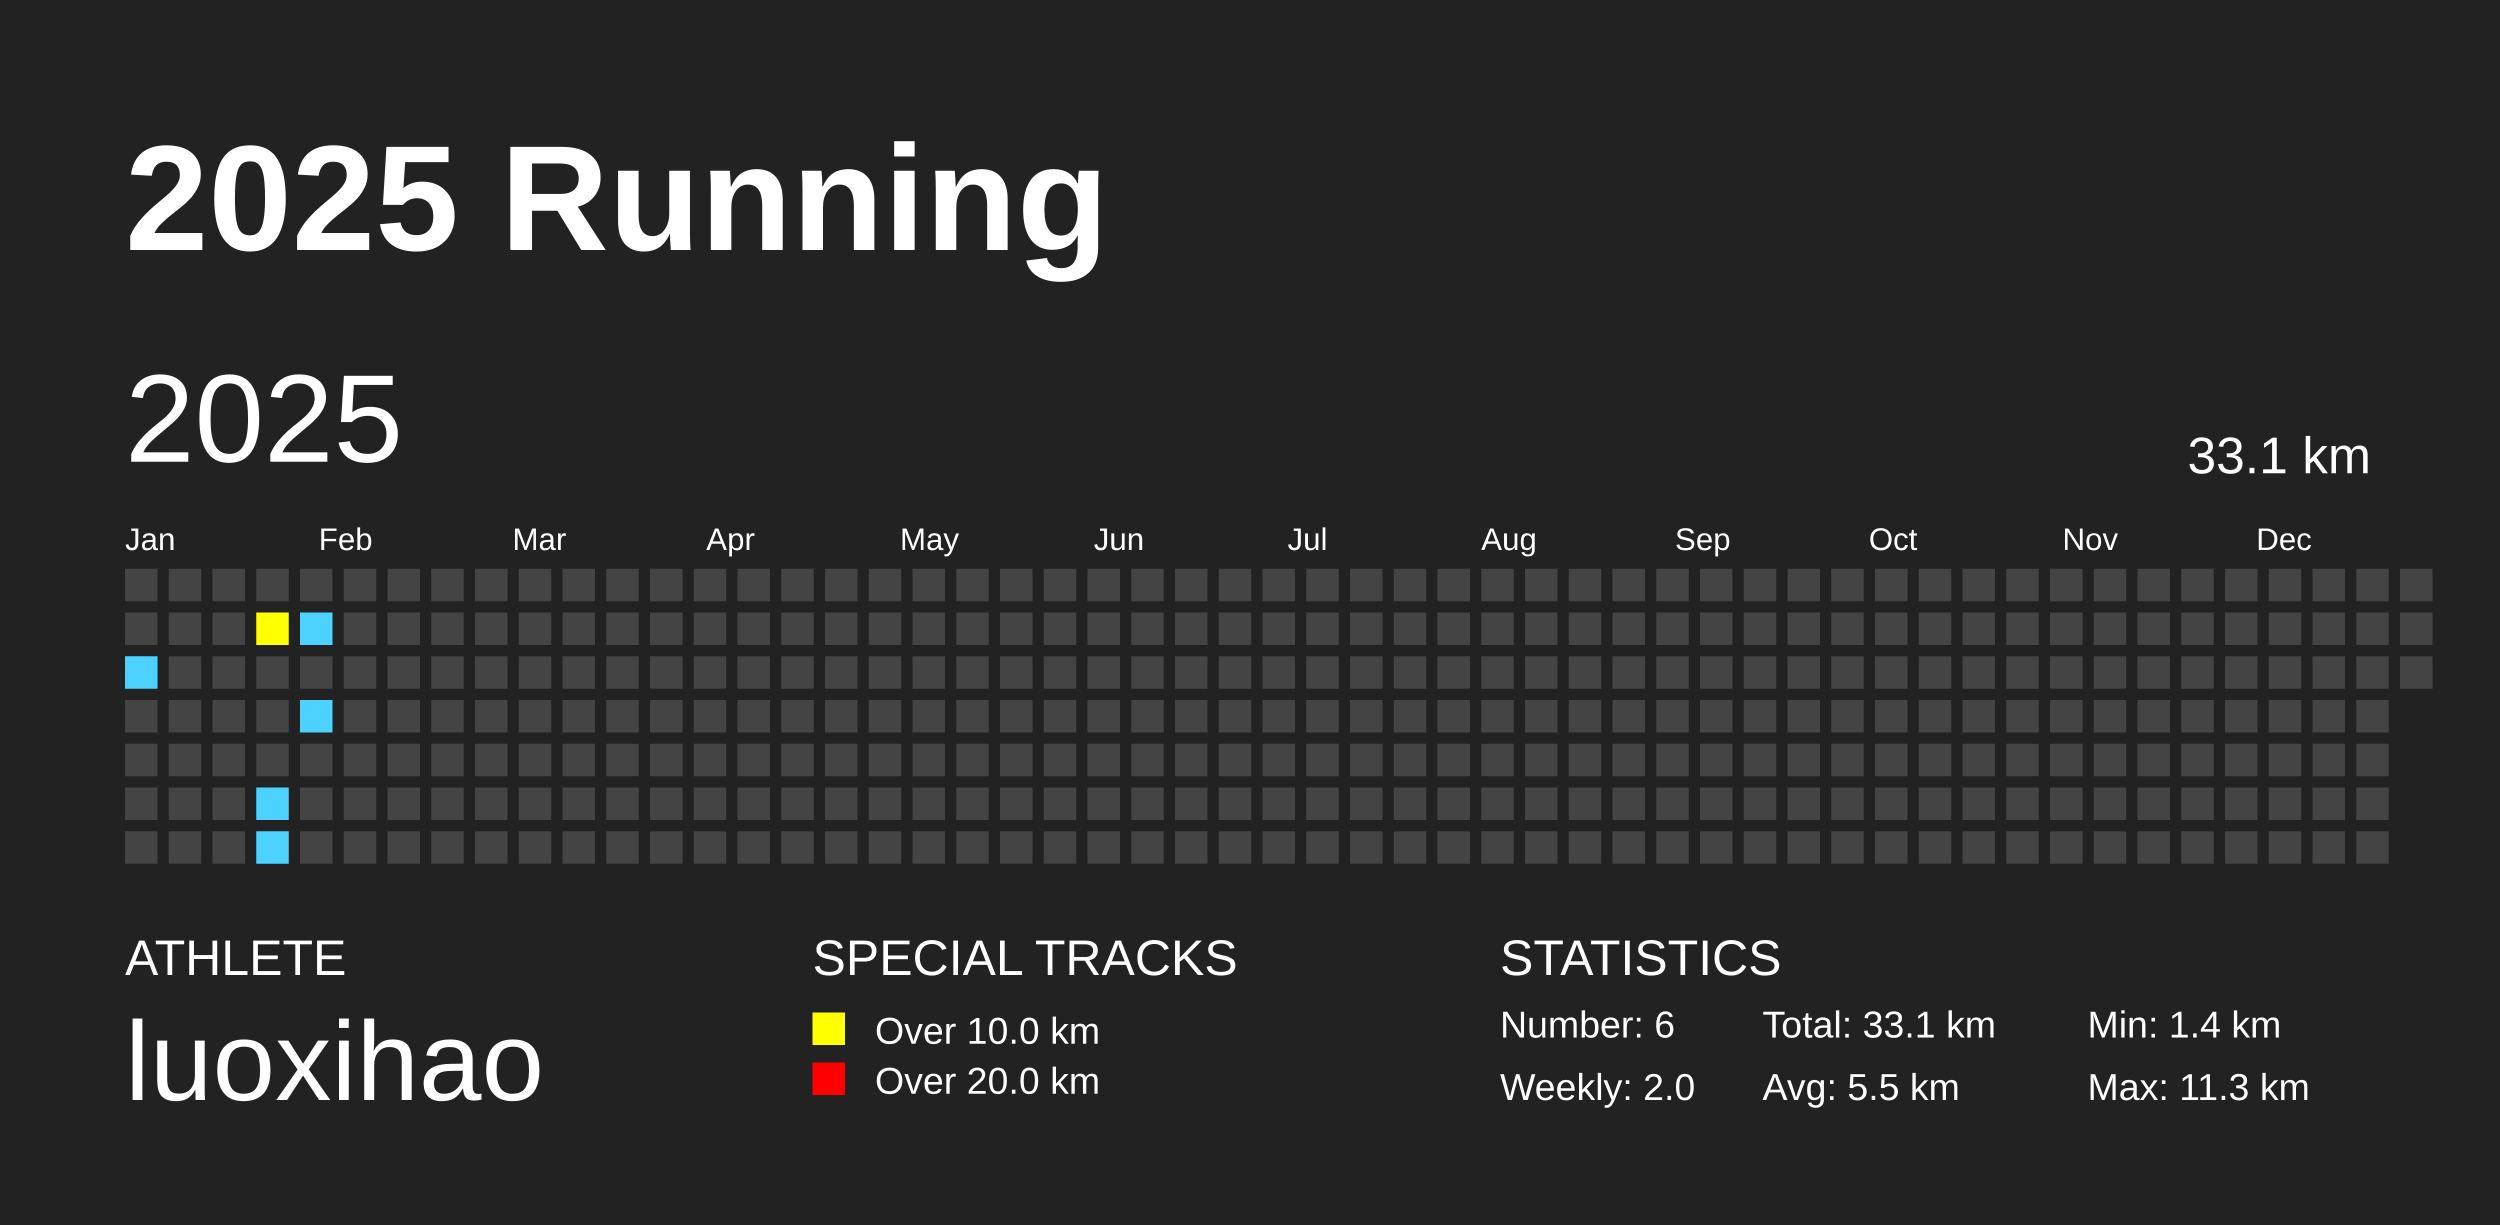
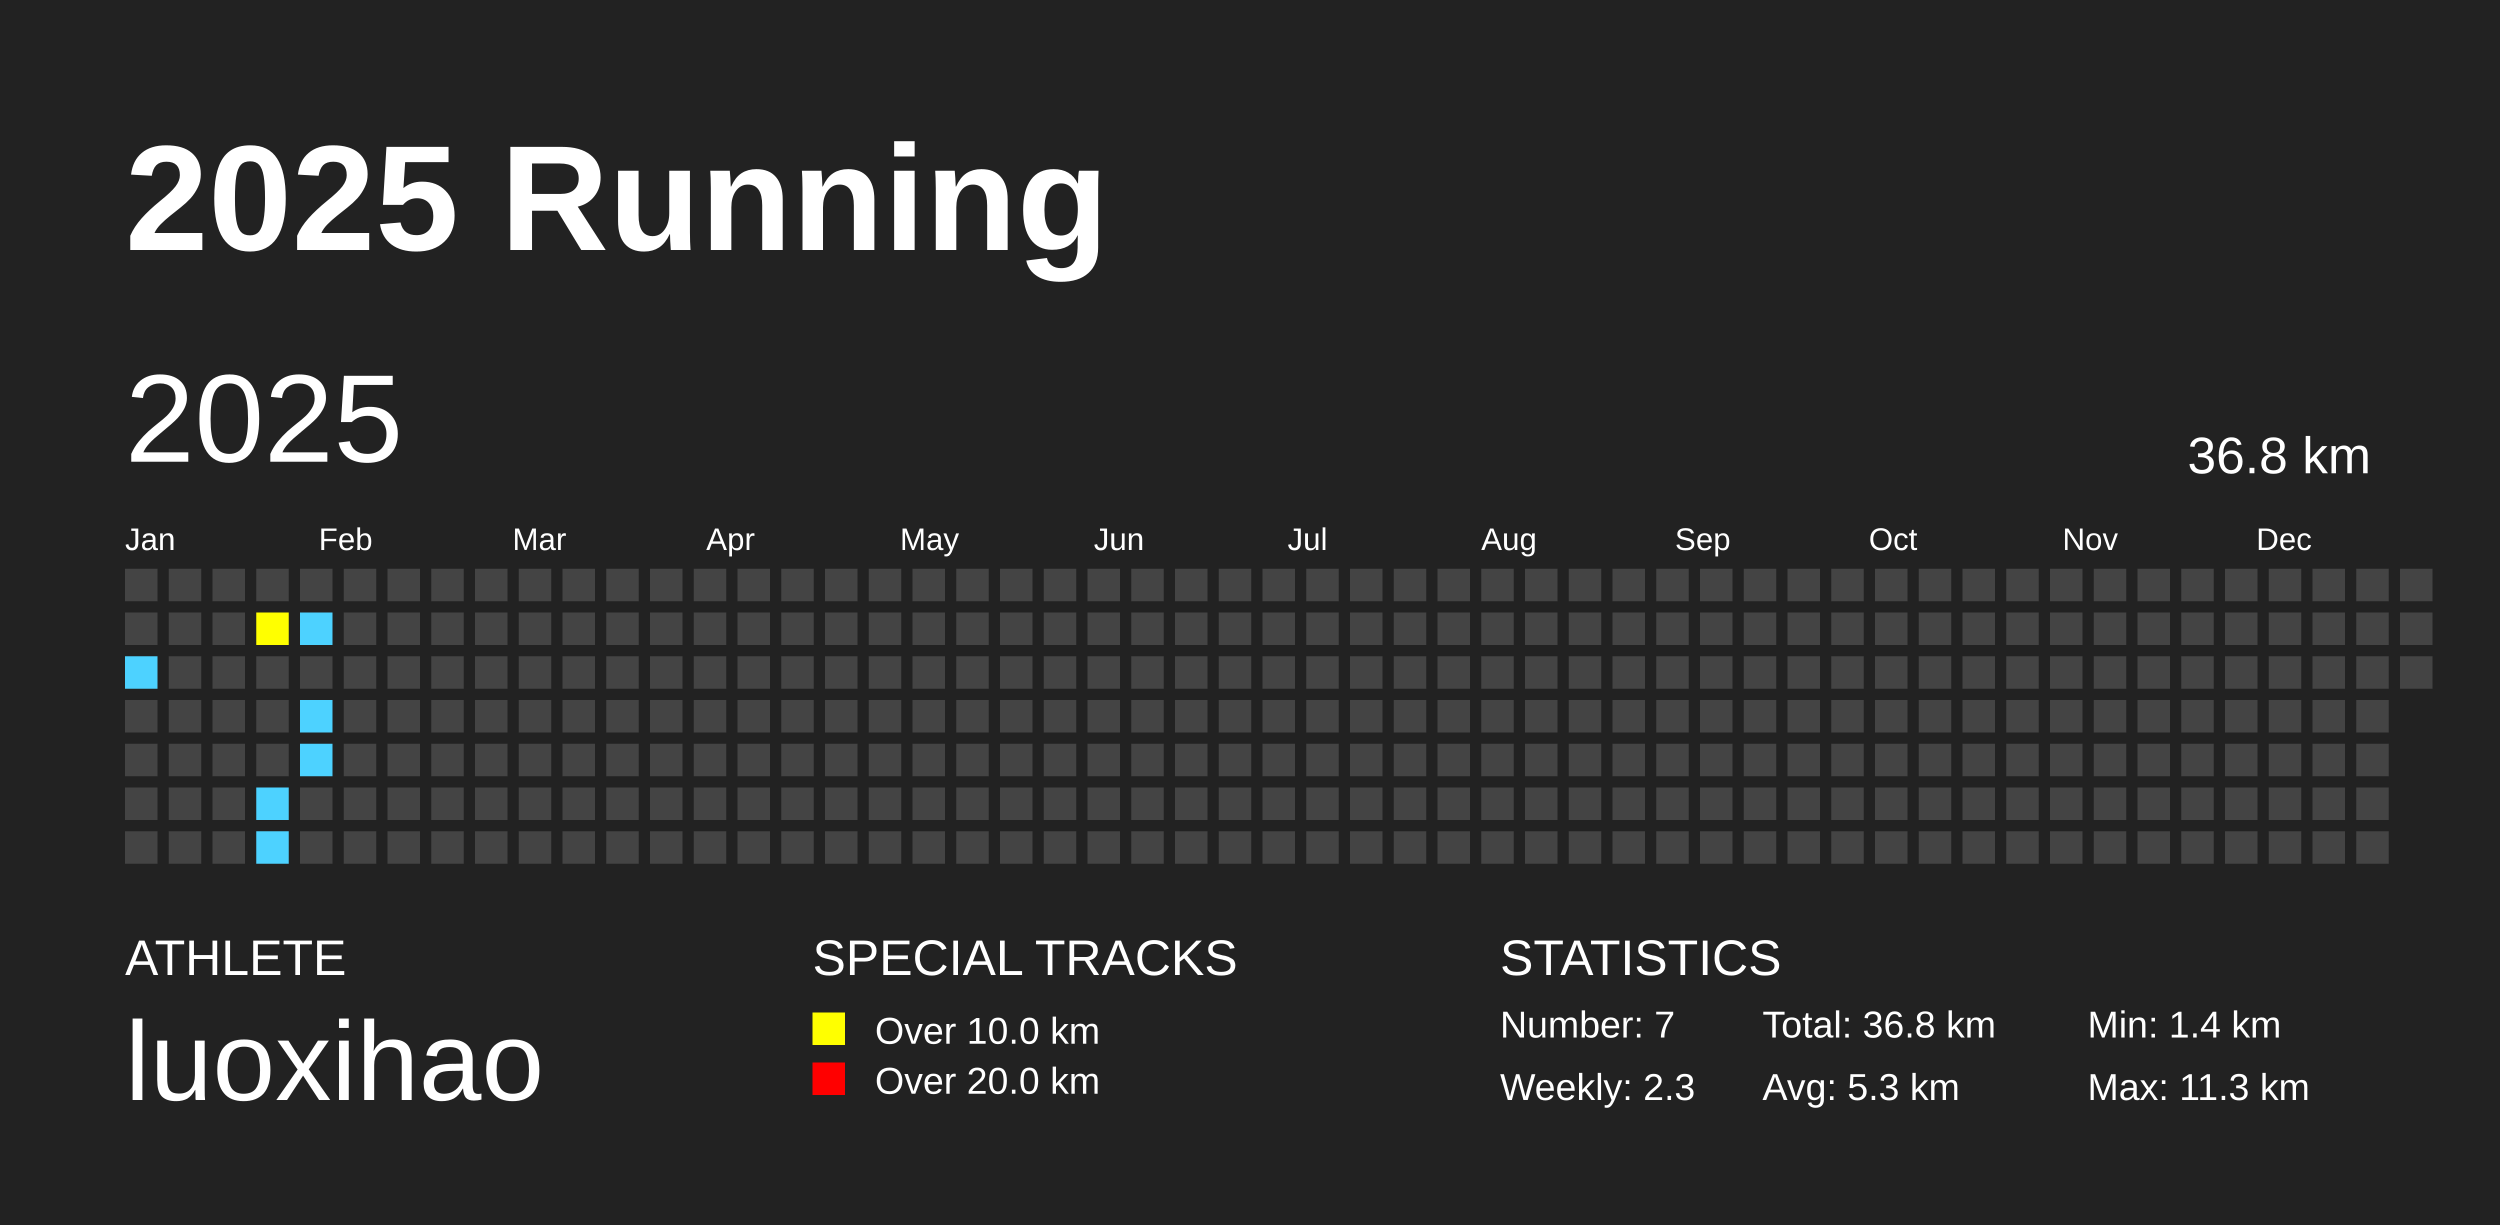
<svg xmlns="http://www.w3.org/2000/svg" baseProfile="full" height="98mm" version="1.1" viewBox="0,0,200,98" width="200mm">
  <defs />
  <rect fill="#222222" height="98" width="200" x="0" y="0" />
  <text fill="#FFFFFF" style="font-size:12px; font-family:Arial; font-weight:bold;" x="10" y="20">2025 Running</text>
  <text fill="#FFFFFF" style="font-size:4px; font-family:Arial" x="10" y="78">ATHLETE</text>
  <text fill="#FFFFFF" style="font-size:9px; font-family:Arial" x="10" y="88">luoxihao</text>
  <text fill="#FFFFFF" style="font-size:4px; font-family:Arial" x="65" y="78">SPECIAL TRACKS</text>
  <rect fill="yellow" height="2.6" width="2.6" x="65" y="81" />
  <text fill="#FFFFFF" style="font-size:3px; font-family:Arial" x="70" y="83.5">Over 10.0 km</text>
  <rect fill="red" height="2.6" width="2.6" x="65" y="85" />
  <text fill="#FFFFFF" style="font-size:3px; font-family:Arial" x="70" y="87.5">Over 20.0 km</text>
  <text fill="#FFFFFF" style="font-size:4px; font-family:Arial" x="120" y="78">STATISTICS</text>
-   <text fill="#FFFFFF" style="font-size:3px; font-family:Arial" x="120" y="83">Number: 6</text>
-   <text fill="#FFFFFF" style="font-size:3px; font-family:Arial" x="120" y="88">Weekly: 2.0</text>
-   <text fill="#FFFFFF" style="font-size:3px; font-family:Arial" x="141" y="83">Total: 33.1 km</text>
-   <text fill="#FFFFFF" style="font-size:3px; font-family:Arial" x="141" y="88">Avg: 5.5 km</text>
+   <text fill="#FFFFFF" style="font-size:3px; font-family:Arial" x="120" y="83">Number: 7</text>
+   <text fill="#FFFFFF" style="font-size:3px; font-family:Arial" x="120" y="88">Weekly: 2.3</text>
+   <text fill="#FFFFFF" style="font-size:3px; font-family:Arial" x="141" y="83">Total: 36.8 km</text>
+   <text fill="#FFFFFF" style="font-size:3px; font-family:Arial" x="141" y="88">Avg: 5.3 km</text>
  <text fill="#FFFFFF" style="font-size:3px; font-family:Arial" x="167" y="83">Min: 1.4 km</text>
  <text fill="#FFFFFF" style="font-size:3px; font-family:Arial" x="167" y="88">Max: 11.3 km</text>
  <text dominant-baseline="hanging" fill="#FFFFFF" style="font-size:10.0px; font-family:Arial;" x="10" y="30">2025</text>
-   <text dominant-baseline="hanging" fill="#FFFFFF" style="font-size:4.125px; font-family:Arial;" x="175" y="35">33.1 km</text>
+   <text dominant-baseline="hanging" fill="#FFFFFF" style="font-size:4.125px; font-family:Arial;" x="175" y="35">36.8 km</text>
  <text fill="#FFFFFF" style="font-size:2.5px; font-family:Arial" x="10.0" y="44">Jan</text>
  <text fill="#FFFFFF" style="font-size:2.5px; font-family:Arial" x="25.5" y="44">Feb</text>
  <text fill="#FFFFFF" style="font-size:2.5px; font-family:Arial" x="41.0" y="44">Mar</text>
  <text fill="#FFFFFF" style="font-size:2.5px; font-family:Arial" x="56.5" y="44">Apr</text>
  <text fill="#FFFFFF" style="font-size:2.5px; font-family:Arial" x="72.0" y="44">May</text>
  <text fill="#FFFFFF" style="font-size:2.5px; font-family:Arial" x="87.5" y="44">Jun</text>
  <text fill="#FFFFFF" style="font-size:2.5px; font-family:Arial" x="103.0" y="44">Jul</text>
  <text fill="#FFFFFF" style="font-size:2.5px; font-family:Arial" x="118.5" y="44">Aug</text>
  <text fill="#FFFFFF" style="font-size:2.5px; font-family:Arial" x="134.0" y="44">Sep</text>
  <text fill="#FFFFFF" style="font-size:2.5px; font-family:Arial" x="149.5" y="44">Oct</text>
  <text fill="#FFFFFF" style="font-size:2.5px; font-family:Arial" x="165.0" y="44">Nov</text>
  <text fill="#FFFFFF" style="font-size:2.5px; font-family:Arial" x="180.5" y="44">Dec</text>
  <rect fill="#444444" height="2.6" width="2.6" x="10.0" y="45.5" />
  <rect fill="#444444" height="2.6" width="2.6" x="10.0" y="49.0" />
  <rect fill="#4DD2FF" height="2.6" width="2.6" x="10.0" y="52.5" />
  <rect fill="#444444" height="2.6" width="2.6" x="10.0" y="56.0" />
  <rect fill="#444444" height="2.6" width="2.6" x="10.0" y="59.5" />
  <rect fill="#444444" height="2.6" width="2.6" x="10.0" y="63.0" />
  <rect fill="#444444" height="2.6" width="2.6" x="10.0" y="66.5" />
  <rect fill="#444444" height="2.6" width="2.6" x="13.5" y="45.5" />
  <rect fill="#444444" height="2.6" width="2.6" x="13.5" y="49.0" />
  <rect fill="#444444" height="2.6" width="2.6" x="13.5" y="52.5" />
  <rect fill="#444444" height="2.6" width="2.6" x="13.5" y="56.0" />
  <rect fill="#444444" height="2.6" width="2.6" x="13.5" y="59.5" />
  <rect fill="#444444" height="2.6" width="2.6" x="13.5" y="63.0" />
  <rect fill="#444444" height="2.6" width="2.6" x="13.5" y="66.5" />
  <rect fill="#444444" height="2.6" width="2.6" x="17.0" y="45.5" />
  <rect fill="#444444" height="2.6" width="2.6" x="17.0" y="49.0" />
  <rect fill="#444444" height="2.6" width="2.6" x="17.0" y="52.5" />
  <rect fill="#444444" height="2.6" width="2.6" x="17.0" y="56.0" />
  <rect fill="#444444" height="2.6" width="2.6" x="17.0" y="59.5" />
  <rect fill="#444444" height="2.6" width="2.6" x="17.0" y="63.0" />
  <rect fill="#444444" height="2.6" width="2.6" x="17.0" y="66.5" />
  <rect fill="#444444" height="2.6" width="2.6" x="20.5" y="45.5" />
  <rect fill="yellow" height="2.6" width="2.6" x="20.5" y="49.0" />
  <rect fill="#444444" height="2.6" width="2.6" x="20.5" y="52.5" />
  <rect fill="#444444" height="2.6" width="2.6" x="20.5" y="56.0" />
  <rect fill="#444444" height="2.6" width="2.6" x="20.5" y="59.5" />
  <rect fill="#4DD2FF" height="2.6" width="2.6" x="20.5" y="63.0" />
  <rect fill="#4DD2FF" height="2.6" width="2.6" x="20.5" y="66.5" />
  <rect fill="#444444" height="2.6" width="2.6" x="24.0" y="45.5" />
  <rect fill="#4DD2FF" height="2.6" width="2.6" x="24.0" y="49.0" />
  <rect fill="#444444" height="2.6" width="2.6" x="24.0" y="52.5" />
  <rect fill="#4DD2FF" height="2.6" width="2.6" x="24.0" y="56.0" />
-   <rect fill="#444444" height="2.6" width="2.6" x="24.0" y="59.5" />
+   <rect fill="#4DD2FF" height="2.6" width="2.6" x="24.0" y="59.5" />
  <rect fill="#444444" height="2.6" width="2.6" x="24.0" y="63.0" />
  <rect fill="#444444" height="2.6" width="2.6" x="24.0" y="66.5" />
  <rect fill="#444444" height="2.6" width="2.6" x="27.5" y="45.5" />
  <rect fill="#444444" height="2.6" width="2.6" x="27.5" y="49.0" />
  <rect fill="#444444" height="2.6" width="2.6" x="27.5" y="52.5" />
  <rect fill="#444444" height="2.6" width="2.6" x="27.5" y="56.0" />
  <rect fill="#444444" height="2.6" width="2.6" x="27.5" y="59.5" />
  <rect fill="#444444" height="2.6" width="2.6" x="27.5" y="63.0" />
  <rect fill="#444444" height="2.6" width="2.6" x="27.5" y="66.5" />
  <rect fill="#444444" height="2.6" width="2.6" x="31.0" y="45.5" />
  <rect fill="#444444" height="2.6" width="2.6" x="31.0" y="49.0" />
  <rect fill="#444444" height="2.6" width="2.6" x="31.0" y="52.5" />
  <rect fill="#444444" height="2.6" width="2.6" x="31.0" y="56.0" />
  <rect fill="#444444" height="2.6" width="2.6" x="31.0" y="59.5" />
  <rect fill="#444444" height="2.6" width="2.6" x="31.0" y="63.0" />
  <rect fill="#444444" height="2.6" width="2.6" x="31.0" y="66.5" />
  <rect fill="#444444" height="2.6" width="2.6" x="34.5" y="45.5" />
  <rect fill="#444444" height="2.6" width="2.6" x="34.5" y="49.0" />
  <rect fill="#444444" height="2.6" width="2.6" x="34.5" y="52.5" />
  <rect fill="#444444" height="2.6" width="2.6" x="34.5" y="56.0" />
  <rect fill="#444444" height="2.6" width="2.6" x="34.5" y="59.5" />
  <rect fill="#444444" height="2.6" width="2.6" x="34.5" y="63.0" />
  <rect fill="#444444" height="2.6" width="2.6" x="34.5" y="66.5" />
  <rect fill="#444444" height="2.6" width="2.6" x="38.0" y="45.5" />
  <rect fill="#444444" height="2.6" width="2.6" x="38.0" y="49.0" />
  <rect fill="#444444" height="2.6" width="2.6" x="38.0" y="52.5" />
  <rect fill="#444444" height="2.6" width="2.6" x="38.0" y="56.0" />
  <rect fill="#444444" height="2.6" width="2.6" x="38.0" y="59.5" />
  <rect fill="#444444" height="2.6" width="2.6" x="38.0" y="63.0" />
  <rect fill="#444444" height="2.6" width="2.6" x="38.0" y="66.5" />
  <rect fill="#444444" height="2.6" width="2.6" x="41.5" y="45.5" />
  <rect fill="#444444" height="2.6" width="2.6" x="41.5" y="49.0" />
  <rect fill="#444444" height="2.6" width="2.6" x="41.5" y="52.5" />
  <rect fill="#444444" height="2.6" width="2.6" x="41.5" y="56.0" />
  <rect fill="#444444" height="2.6" width="2.6" x="41.5" y="59.5" />
  <rect fill="#444444" height="2.6" width="2.6" x="41.5" y="63.0" />
  <rect fill="#444444" height="2.6" width="2.6" x="41.5" y="66.5" />
  <rect fill="#444444" height="2.6" width="2.6" x="45.0" y="45.5" />
  <rect fill="#444444" height="2.6" width="2.6" x="45.0" y="49.0" />
  <rect fill="#444444" height="2.6" width="2.6" x="45.0" y="52.5" />
  <rect fill="#444444" height="2.6" width="2.6" x="45.0" y="56.0" />
  <rect fill="#444444" height="2.6" width="2.6" x="45.0" y="59.5" />
  <rect fill="#444444" height="2.6" width="2.6" x="45.0" y="63.0" />
  <rect fill="#444444" height="2.6" width="2.6" x="45.0" y="66.5" />
  <rect fill="#444444" height="2.6" width="2.6" x="48.5" y="45.5" />
  <rect fill="#444444" height="2.6" width="2.6" x="48.5" y="49.0" />
  <rect fill="#444444" height="2.6" width="2.6" x="48.5" y="52.5" />
  <rect fill="#444444" height="2.6" width="2.6" x="48.5" y="56.0" />
  <rect fill="#444444" height="2.6" width="2.6" x="48.5" y="59.5" />
  <rect fill="#444444" height="2.6" width="2.6" x="48.5" y="63.0" />
  <rect fill="#444444" height="2.6" width="2.6" x="48.5" y="66.5" />
  <rect fill="#444444" height="2.6" width="2.6" x="52.0" y="45.5" />
  <rect fill="#444444" height="2.6" width="2.6" x="52.0" y="49.0" />
  <rect fill="#444444" height="2.6" width="2.6" x="52.0" y="52.5" />
  <rect fill="#444444" height="2.6" width="2.6" x="52.0" y="56.0" />
  <rect fill="#444444" height="2.6" width="2.6" x="52.0" y="59.5" />
  <rect fill="#444444" height="2.6" width="2.6" x="52.0" y="63.0" />
  <rect fill="#444444" height="2.6" width="2.6" x="52.0" y="66.5" />
  <rect fill="#444444" height="2.6" width="2.6" x="55.5" y="45.5" />
  <rect fill="#444444" height="2.6" width="2.6" x="55.5" y="49.0" />
  <rect fill="#444444" height="2.6" width="2.6" x="55.5" y="52.5" />
  <rect fill="#444444" height="2.6" width="2.6" x="55.5" y="56.0" />
  <rect fill="#444444" height="2.6" width="2.6" x="55.5" y="59.5" />
  <rect fill="#444444" height="2.6" width="2.6" x="55.5" y="63.0" />
  <rect fill="#444444" height="2.6" width="2.6" x="55.5" y="66.5" />
  <rect fill="#444444" height="2.6" width="2.6" x="59.0" y="45.5" />
  <rect fill="#444444" height="2.6" width="2.6" x="59.0" y="49.0" />
  <rect fill="#444444" height="2.6" width="2.6" x="59.0" y="52.5" />
  <rect fill="#444444" height="2.6" width="2.6" x="59.0" y="56.0" />
  <rect fill="#444444" height="2.6" width="2.6" x="59.0" y="59.5" />
  <rect fill="#444444" height="2.6" width="2.6" x="59.0" y="63.0" />
  <rect fill="#444444" height="2.6" width="2.6" x="59.0" y="66.5" />
  <rect fill="#444444" height="2.6" width="2.6" x="62.5" y="45.5" />
  <rect fill="#444444" height="2.6" width="2.6" x="62.5" y="49.0" />
  <rect fill="#444444" height="2.6" width="2.6" x="62.5" y="52.5" />
  <rect fill="#444444" height="2.6" width="2.6" x="62.5" y="56.0" />
  <rect fill="#444444" height="2.6" width="2.6" x="62.5" y="59.5" />
  <rect fill="#444444" height="2.6" width="2.6" x="62.5" y="63.0" />
  <rect fill="#444444" height="2.6" width="2.6" x="62.5" y="66.5" />
  <rect fill="#444444" height="2.6" width="2.6" x="66.0" y="45.5" />
  <rect fill="#444444" height="2.6" width="2.6" x="66.0" y="49.0" />
  <rect fill="#444444" height="2.6" width="2.6" x="66.0" y="52.5" />
  <rect fill="#444444" height="2.6" width="2.6" x="66.0" y="56.0" />
  <rect fill="#444444" height="2.6" width="2.6" x="66.0" y="59.5" />
  <rect fill="#444444" height="2.6" width="2.6" x="66.0" y="63.0" />
  <rect fill="#444444" height="2.6" width="2.6" x="66.0" y="66.5" />
  <rect fill="#444444" height="2.6" width="2.6" x="69.5" y="45.5" />
  <rect fill="#444444" height="2.6" width="2.6" x="69.5" y="49.0" />
  <rect fill="#444444" height="2.6" width="2.6" x="69.5" y="52.5" />
  <rect fill="#444444" height="2.6" width="2.6" x="69.5" y="56.0" />
  <rect fill="#444444" height="2.6" width="2.6" x="69.5" y="59.5" />
  <rect fill="#444444" height="2.6" width="2.6" x="69.5" y="63.0" />
  <rect fill="#444444" height="2.6" width="2.6" x="69.5" y="66.5" />
  <rect fill="#444444" height="2.6" width="2.6" x="73.0" y="45.5" />
  <rect fill="#444444" height="2.6" width="2.6" x="73.0" y="49.0" />
  <rect fill="#444444" height="2.6" width="2.6" x="73.0" y="52.5" />
  <rect fill="#444444" height="2.6" width="2.6" x="73.0" y="56.0" />
  <rect fill="#444444" height="2.6" width="2.6" x="73.0" y="59.5" />
  <rect fill="#444444" height="2.6" width="2.6" x="73.0" y="63.0" />
  <rect fill="#444444" height="2.6" width="2.6" x="73.0" y="66.5" />
  <rect fill="#444444" height="2.6" width="2.6" x="76.5" y="45.5" />
  <rect fill="#444444" height="2.6" width="2.6" x="76.5" y="49.0" />
  <rect fill="#444444" height="2.6" width="2.6" x="76.5" y="52.5" />
  <rect fill="#444444" height="2.6" width="2.6" x="76.5" y="56.0" />
  <rect fill="#444444" height="2.6" width="2.6" x="76.5" y="59.5" />
  <rect fill="#444444" height="2.6" width="2.6" x="76.5" y="63.0" />
  <rect fill="#444444" height="2.6" width="2.6" x="76.5" y="66.5" />
  <rect fill="#444444" height="2.6" width="2.6" x="80.0" y="45.5" />
  <rect fill="#444444" height="2.6" width="2.6" x="80.0" y="49.0" />
  <rect fill="#444444" height="2.6" width="2.6" x="80.0" y="52.5" />
  <rect fill="#444444" height="2.6" width="2.6" x="80.0" y="56.0" />
  <rect fill="#444444" height="2.6" width="2.6" x="80.0" y="59.5" />
  <rect fill="#444444" height="2.6" width="2.6" x="80.0" y="63.0" />
  <rect fill="#444444" height="2.6" width="2.6" x="80.0" y="66.5" />
  <rect fill="#444444" height="2.6" width="2.6" x="83.5" y="45.5" />
  <rect fill="#444444" height="2.6" width="2.6" x="83.5" y="49.0" />
  <rect fill="#444444" height="2.6" width="2.6" x="83.5" y="52.5" />
  <rect fill="#444444" height="2.6" width="2.6" x="83.5" y="56.0" />
  <rect fill="#444444" height="2.6" width="2.6" x="83.5" y="59.5" />
  <rect fill="#444444" height="2.6" width="2.6" x="83.5" y="63.0" />
  <rect fill="#444444" height="2.6" width="2.6" x="83.5" y="66.5" />
  <rect fill="#444444" height="2.6" width="2.6" x="87.0" y="45.5" />
  <rect fill="#444444" height="2.6" width="2.6" x="87.0" y="49.0" />
  <rect fill="#444444" height="2.6" width="2.6" x="87.0" y="52.5" />
  <rect fill="#444444" height="2.6" width="2.6" x="87.0" y="56.0" />
  <rect fill="#444444" height="2.6" width="2.6" x="87.0" y="59.5" />
  <rect fill="#444444" height="2.6" width="2.6" x="87.0" y="63.0" />
  <rect fill="#444444" height="2.6" width="2.6" x="87.0" y="66.5" />
  <rect fill="#444444" height="2.6" width="2.6" x="90.5" y="45.5" />
  <rect fill="#444444" height="2.6" width="2.6" x="90.5" y="49.0" />
  <rect fill="#444444" height="2.6" width="2.6" x="90.5" y="52.5" />
  <rect fill="#444444" height="2.6" width="2.6" x="90.5" y="56.0" />
  <rect fill="#444444" height="2.6" width="2.6" x="90.5" y="59.5" />
  <rect fill="#444444" height="2.6" width="2.6" x="90.5" y="63.0" />
  <rect fill="#444444" height="2.6" width="2.6" x="90.5" y="66.5" />
  <rect fill="#444444" height="2.6" width="2.6" x="94.0" y="45.5" />
  <rect fill="#444444" height="2.6" width="2.6" x="94.0" y="49.0" />
  <rect fill="#444444" height="2.6" width="2.6" x="94.0" y="52.5" />
  <rect fill="#444444" height="2.6" width="2.6" x="94.0" y="56.0" />
  <rect fill="#444444" height="2.6" width="2.6" x="94.0" y="59.5" />
  <rect fill="#444444" height="2.6" width="2.6" x="94.0" y="63.0" />
  <rect fill="#444444" height="2.6" width="2.6" x="94.0" y="66.5" />
  <rect fill="#444444" height="2.6" width="2.6" x="97.5" y="45.5" />
  <rect fill="#444444" height="2.6" width="2.6" x="97.5" y="49.0" />
  <rect fill="#444444" height="2.6" width="2.6" x="97.5" y="52.5" />
  <rect fill="#444444" height="2.6" width="2.6" x="97.5" y="56.0" />
  <rect fill="#444444" height="2.6" width="2.6" x="97.5" y="59.5" />
  <rect fill="#444444" height="2.6" width="2.6" x="97.5" y="63.0" />
  <rect fill="#444444" height="2.6" width="2.6" x="97.5" y="66.5" />
  <rect fill="#444444" height="2.6" width="2.6" x="101.0" y="45.5" />
  <rect fill="#444444" height="2.6" width="2.6" x="101.0" y="49.0" />
  <rect fill="#444444" height="2.6" width="2.6" x="101.0" y="52.5" />
  <rect fill="#444444" height="2.6" width="2.6" x="101.0" y="56.0" />
  <rect fill="#444444" height="2.6" width="2.6" x="101.0" y="59.5" />
  <rect fill="#444444" height="2.6" width="2.6" x="101.0" y="63.0" />
  <rect fill="#444444" height="2.6" width="2.6" x="101.0" y="66.5" />
  <rect fill="#444444" height="2.6" width="2.6" x="104.5" y="45.5" />
  <rect fill="#444444" height="2.6" width="2.6" x="104.5" y="49.0" />
  <rect fill="#444444" height="2.6" width="2.6" x="104.5" y="52.5" />
  <rect fill="#444444" height="2.6" width="2.6" x="104.5" y="56.0" />
  <rect fill="#444444" height="2.6" width="2.6" x="104.5" y="59.5" />
  <rect fill="#444444" height="2.6" width="2.6" x="104.5" y="63.0" />
  <rect fill="#444444" height="2.6" width="2.6" x="104.5" y="66.5" />
  <rect fill="#444444" height="2.6" width="2.6" x="108.0" y="45.5" />
  <rect fill="#444444" height="2.6" width="2.6" x="108.0" y="49.0" />
  <rect fill="#444444" height="2.6" width="2.6" x="108.0" y="52.5" />
  <rect fill="#444444" height="2.6" width="2.6" x="108.0" y="56.0" />
  <rect fill="#444444" height="2.6" width="2.6" x="108.0" y="59.5" />
  <rect fill="#444444" height="2.6" width="2.6" x="108.0" y="63.0" />
  <rect fill="#444444" height="2.6" width="2.6" x="108.0" y="66.5" />
  <rect fill="#444444" height="2.6" width="2.6" x="111.5" y="45.5" />
  <rect fill="#444444" height="2.6" width="2.6" x="111.5" y="49.0" />
  <rect fill="#444444" height="2.6" width="2.6" x="111.5" y="52.5" />
  <rect fill="#444444" height="2.6" width="2.6" x="111.5" y="56.0" />
  <rect fill="#444444" height="2.6" width="2.6" x="111.5" y="59.5" />
  <rect fill="#444444" height="2.6" width="2.6" x="111.5" y="63.0" />
  <rect fill="#444444" height="2.6" width="2.6" x="111.5" y="66.5" />
  <rect fill="#444444" height="2.6" width="2.6" x="115.0" y="45.5" />
  <rect fill="#444444" height="2.6" width="2.6" x="115.0" y="49.0" />
  <rect fill="#444444" height="2.6" width="2.6" x="115.0" y="52.5" />
  <rect fill="#444444" height="2.6" width="2.6" x="115.0" y="56.0" />
  <rect fill="#444444" height="2.6" width="2.6" x="115.0" y="59.5" />
  <rect fill="#444444" height="2.6" width="2.6" x="115.0" y="63.0" />
  <rect fill="#444444" height="2.6" width="2.6" x="115.0" y="66.5" />
  <rect fill="#444444" height="2.6" width="2.6" x="118.5" y="45.5" />
  <rect fill="#444444" height="2.6" width="2.6" x="118.5" y="49.0" />
  <rect fill="#444444" height="2.6" width="2.6" x="118.5" y="52.5" />
  <rect fill="#444444" height="2.6" width="2.6" x="118.5" y="56.0" />
  <rect fill="#444444" height="2.6" width="2.6" x="118.5" y="59.5" />
  <rect fill="#444444" height="2.6" width="2.6" x="118.5" y="63.0" />
  <rect fill="#444444" height="2.6" width="2.6" x="118.5" y="66.5" />
  <rect fill="#444444" height="2.6" width="2.6" x="122.0" y="45.5" />
  <rect fill="#444444" height="2.6" width="2.6" x="122.0" y="49.0" />
  <rect fill="#444444" height="2.6" width="2.6" x="122.0" y="52.5" />
  <rect fill="#444444" height="2.6" width="2.6" x="122.0" y="56.0" />
  <rect fill="#444444" height="2.6" width="2.6" x="122.0" y="59.5" />
  <rect fill="#444444" height="2.6" width="2.6" x="122.0" y="63.0" />
  <rect fill="#444444" height="2.6" width="2.6" x="122.0" y="66.5" />
  <rect fill="#444444" height="2.6" width="2.6" x="125.5" y="45.5" />
  <rect fill="#444444" height="2.6" width="2.6" x="125.5" y="49.0" />
  <rect fill="#444444" height="2.6" width="2.6" x="125.5" y="52.5" />
  <rect fill="#444444" height="2.6" width="2.6" x="125.5" y="56.0" />
  <rect fill="#444444" height="2.6" width="2.6" x="125.5" y="59.5" />
  <rect fill="#444444" height="2.6" width="2.6" x="125.5" y="63.0" />
  <rect fill="#444444" height="2.6" width="2.6" x="125.5" y="66.5" />
  <rect fill="#444444" height="2.6" width="2.6" x="129.0" y="45.5" />
  <rect fill="#444444" height="2.6" width="2.6" x="129.0" y="49.0" />
  <rect fill="#444444" height="2.6" width="2.6" x="129.0" y="52.5" />
  <rect fill="#444444" height="2.6" width="2.6" x="129.0" y="56.0" />
  <rect fill="#444444" height="2.6" width="2.6" x="129.0" y="59.5" />
  <rect fill="#444444" height="2.6" width="2.6" x="129.0" y="63.0" />
  <rect fill="#444444" height="2.6" width="2.6" x="129.0" y="66.5" />
  <rect fill="#444444" height="2.6" width="2.6" x="132.5" y="45.5" />
  <rect fill="#444444" height="2.6" width="2.6" x="132.5" y="49.0" />
  <rect fill="#444444" height="2.6" width="2.6" x="132.5" y="52.5" />
  <rect fill="#444444" height="2.6" width="2.6" x="132.5" y="56.0" />
  <rect fill="#444444" height="2.6" width="2.6" x="132.5" y="59.5" />
  <rect fill="#444444" height="2.6" width="2.6" x="132.5" y="63.0" />
  <rect fill="#444444" height="2.6" width="2.6" x="132.5" y="66.5" />
  <rect fill="#444444" height="2.6" width="2.6" x="136.0" y="45.5" />
  <rect fill="#444444" height="2.6" width="2.6" x="136.0" y="49.0" />
  <rect fill="#444444" height="2.6" width="2.6" x="136.0" y="52.5" />
  <rect fill="#444444" height="2.6" width="2.6" x="136.0" y="56.0" />
  <rect fill="#444444" height="2.6" width="2.6" x="136.0" y="59.5" />
  <rect fill="#444444" height="2.6" width="2.6" x="136.0" y="63.0" />
  <rect fill="#444444" height="2.6" width="2.6" x="136.0" y="66.5" />
  <rect fill="#444444" height="2.6" width="2.6" x="139.5" y="45.5" />
  <rect fill="#444444" height="2.6" width="2.6" x="139.5" y="49.0" />
  <rect fill="#444444" height="2.6" width="2.6" x="139.5" y="52.5" />
  <rect fill="#444444" height="2.6" width="2.6" x="139.5" y="56.0" />
  <rect fill="#444444" height="2.6" width="2.6" x="139.5" y="59.5" />
  <rect fill="#444444" height="2.6" width="2.6" x="139.5" y="63.0" />
  <rect fill="#444444" height="2.6" width="2.6" x="139.5" y="66.5" />
  <rect fill="#444444" height="2.6" width="2.6" x="143.0" y="45.5" />
  <rect fill="#444444" height="2.6" width="2.6" x="143.0" y="49.0" />
  <rect fill="#444444" height="2.6" width="2.6" x="143.0" y="52.5" />
  <rect fill="#444444" height="2.6" width="2.6" x="143.0" y="56.0" />
  <rect fill="#444444" height="2.6" width="2.6" x="143.0" y="59.5" />
  <rect fill="#444444" height="2.6" width="2.6" x="143.0" y="63.0" />
  <rect fill="#444444" height="2.6" width="2.6" x="143.0" y="66.5" />
  <rect fill="#444444" height="2.6" width="2.6" x="146.5" y="45.5" />
  <rect fill="#444444" height="2.6" width="2.6" x="146.5" y="49.0" />
  <rect fill="#444444" height="2.6" width="2.6" x="146.5" y="52.5" />
  <rect fill="#444444" height="2.6" width="2.6" x="146.5" y="56.0" />
  <rect fill="#444444" height="2.6" width="2.6" x="146.5" y="59.5" />
  <rect fill="#444444" height="2.6" width="2.6" x="146.5" y="63.0" />
  <rect fill="#444444" height="2.6" width="2.6" x="146.5" y="66.5" />
  <rect fill="#444444" height="2.6" width="2.6" x="150.0" y="45.5" />
  <rect fill="#444444" height="2.6" width="2.6" x="150.0" y="49.0" />
  <rect fill="#444444" height="2.6" width="2.6" x="150.0" y="52.5" />
  <rect fill="#444444" height="2.6" width="2.6" x="150.0" y="56.0" />
  <rect fill="#444444" height="2.6" width="2.6" x="150.0" y="59.5" />
  <rect fill="#444444" height="2.6" width="2.6" x="150.0" y="63.0" />
  <rect fill="#444444" height="2.6" width="2.6" x="150.0" y="66.5" />
  <rect fill="#444444" height="2.6" width="2.6" x="153.5" y="45.5" />
  <rect fill="#444444" height="2.6" width="2.6" x="153.5" y="49.0" />
  <rect fill="#444444" height="2.6" width="2.6" x="153.5" y="52.5" />
  <rect fill="#444444" height="2.6" width="2.6" x="153.5" y="56.0" />
  <rect fill="#444444" height="2.6" width="2.6" x="153.5" y="59.5" />
  <rect fill="#444444" height="2.6" width="2.6" x="153.5" y="63.0" />
  <rect fill="#444444" height="2.6" width="2.6" x="153.5" y="66.5" />
  <rect fill="#444444" height="2.6" width="2.6" x="157.0" y="45.5" />
  <rect fill="#444444" height="2.6" width="2.6" x="157.0" y="49.0" />
  <rect fill="#444444" height="2.6" width="2.6" x="157.0" y="52.5" />
  <rect fill="#444444" height="2.6" width="2.6" x="157.0" y="56.0" />
  <rect fill="#444444" height="2.6" width="2.6" x="157.0" y="59.5" />
  <rect fill="#444444" height="2.6" width="2.6" x="157.0" y="63.0" />
  <rect fill="#444444" height="2.6" width="2.6" x="157.0" y="66.5" />
  <rect fill="#444444" height="2.6" width="2.6" x="160.5" y="45.5" />
  <rect fill="#444444" height="2.6" width="2.6" x="160.5" y="49.0" />
  <rect fill="#444444" height="2.6" width="2.6" x="160.5" y="52.5" />
  <rect fill="#444444" height="2.6" width="2.6" x="160.5" y="56.0" />
  <rect fill="#444444" height="2.6" width="2.6" x="160.5" y="59.5" />
  <rect fill="#444444" height="2.6" width="2.6" x="160.5" y="63.0" />
  <rect fill="#444444" height="2.6" width="2.6" x="160.5" y="66.5" />
  <rect fill="#444444" height="2.6" width="2.6" x="164.0" y="45.5" />
  <rect fill="#444444" height="2.6" width="2.6" x="164.0" y="49.0" />
  <rect fill="#444444" height="2.6" width="2.6" x="164.0" y="52.5" />
  <rect fill="#444444" height="2.6" width="2.6" x="164.0" y="56.0" />
  <rect fill="#444444" height="2.6" width="2.6" x="164.0" y="59.5" />
  <rect fill="#444444" height="2.6" width="2.6" x="164.0" y="63.0" />
  <rect fill="#444444" height="2.6" width="2.6" x="164.0" y="66.5" />
  <rect fill="#444444" height="2.6" width="2.6" x="167.5" y="45.5" />
  <rect fill="#444444" height="2.6" width="2.6" x="167.5" y="49.0" />
  <rect fill="#444444" height="2.6" width="2.6" x="167.5" y="52.5" />
  <rect fill="#444444" height="2.6" width="2.6" x="167.5" y="56.0" />
  <rect fill="#444444" height="2.6" width="2.6" x="167.5" y="59.5" />
  <rect fill="#444444" height="2.6" width="2.6" x="167.5" y="63.0" />
  <rect fill="#444444" height="2.6" width="2.6" x="167.5" y="66.5" />
  <rect fill="#444444" height="2.6" width="2.6" x="171.0" y="45.5" />
  <rect fill="#444444" height="2.6" width="2.6" x="171.0" y="49.0" />
  <rect fill="#444444" height="2.6" width="2.6" x="171.0" y="52.5" />
  <rect fill="#444444" height="2.6" width="2.6" x="171.0" y="56.0" />
  <rect fill="#444444" height="2.6" width="2.6" x="171.0" y="59.5" />
  <rect fill="#444444" height="2.6" width="2.6" x="171.0" y="63.0" />
  <rect fill="#444444" height="2.6" width="2.6" x="171.0" y="66.5" />
  <rect fill="#444444" height="2.6" width="2.6" x="174.5" y="45.5" />
  <rect fill="#444444" height="2.6" width="2.6" x="174.5" y="49.0" />
  <rect fill="#444444" height="2.6" width="2.6" x="174.5" y="52.5" />
  <rect fill="#444444" height="2.6" width="2.6" x="174.5" y="56.0" />
  <rect fill="#444444" height="2.6" width="2.6" x="174.5" y="59.5" />
  <rect fill="#444444" height="2.6" width="2.6" x="174.5" y="63.0" />
  <rect fill="#444444" height="2.6" width="2.6" x="174.5" y="66.5" />
  <rect fill="#444444" height="2.6" width="2.6" x="178.0" y="45.5" />
  <rect fill="#444444" height="2.6" width="2.6" x="178.0" y="49.0" />
  <rect fill="#444444" height="2.6" width="2.6" x="178.0" y="52.5" />
  <rect fill="#444444" height="2.6" width="2.6" x="178.0" y="56.0" />
  <rect fill="#444444" height="2.6" width="2.6" x="178.0" y="59.5" />
  <rect fill="#444444" height="2.6" width="2.6" x="178.0" y="63.0" />
  <rect fill="#444444" height="2.6" width="2.6" x="178.0" y="66.5" />
  <rect fill="#444444" height="2.6" width="2.6" x="181.5" y="45.5" />
  <rect fill="#444444" height="2.6" width="2.6" x="181.5" y="49.0" />
  <rect fill="#444444" height="2.6" width="2.6" x="181.5" y="52.5" />
  <rect fill="#444444" height="2.6" width="2.6" x="181.5" y="56.0" />
  <rect fill="#444444" height="2.6" width="2.6" x="181.5" y="59.5" />
  <rect fill="#444444" height="2.6" width="2.6" x="181.5" y="63.0" />
  <rect fill="#444444" height="2.6" width="2.6" x="181.5" y="66.5" />
  <rect fill="#444444" height="2.6" width="2.6" x="185.0" y="45.5" />
  <rect fill="#444444" height="2.6" width="2.6" x="185.0" y="49.0" />
  <rect fill="#444444" height="2.6" width="2.6" x="185.0" y="52.5" />
  <rect fill="#444444" height="2.6" width="2.6" x="185.0" y="56.0" />
  <rect fill="#444444" height="2.6" width="2.6" x="185.0" y="59.5" />
  <rect fill="#444444" height="2.6" width="2.6" x="185.0" y="63.0" />
  <rect fill="#444444" height="2.6" width="2.6" x="185.0" y="66.5" />
  <rect fill="#444444" height="2.6" width="2.6" x="188.5" y="45.5" />
  <rect fill="#444444" height="2.6" width="2.6" x="188.5" y="49.0" />
  <rect fill="#444444" height="2.6" width="2.6" x="188.5" y="52.5" />
  <rect fill="#444444" height="2.6" width="2.6" x="188.5" y="56.0" />
  <rect fill="#444444" height="2.6" width="2.6" x="188.5" y="59.5" />
  <rect fill="#444444" height="2.6" width="2.6" x="188.5" y="63.0" />
  <rect fill="#444444" height="2.6" width="2.6" x="188.5" y="66.5" />
  <rect fill="#444444" height="2.6" width="2.6" x="192.0" y="45.5" />
  <rect fill="#444444" height="2.6" width="2.6" x="192.0" y="49.0" />
  <rect fill="#444444" height="2.6" width="2.6" x="192.0" y="52.5" />
</svg>
